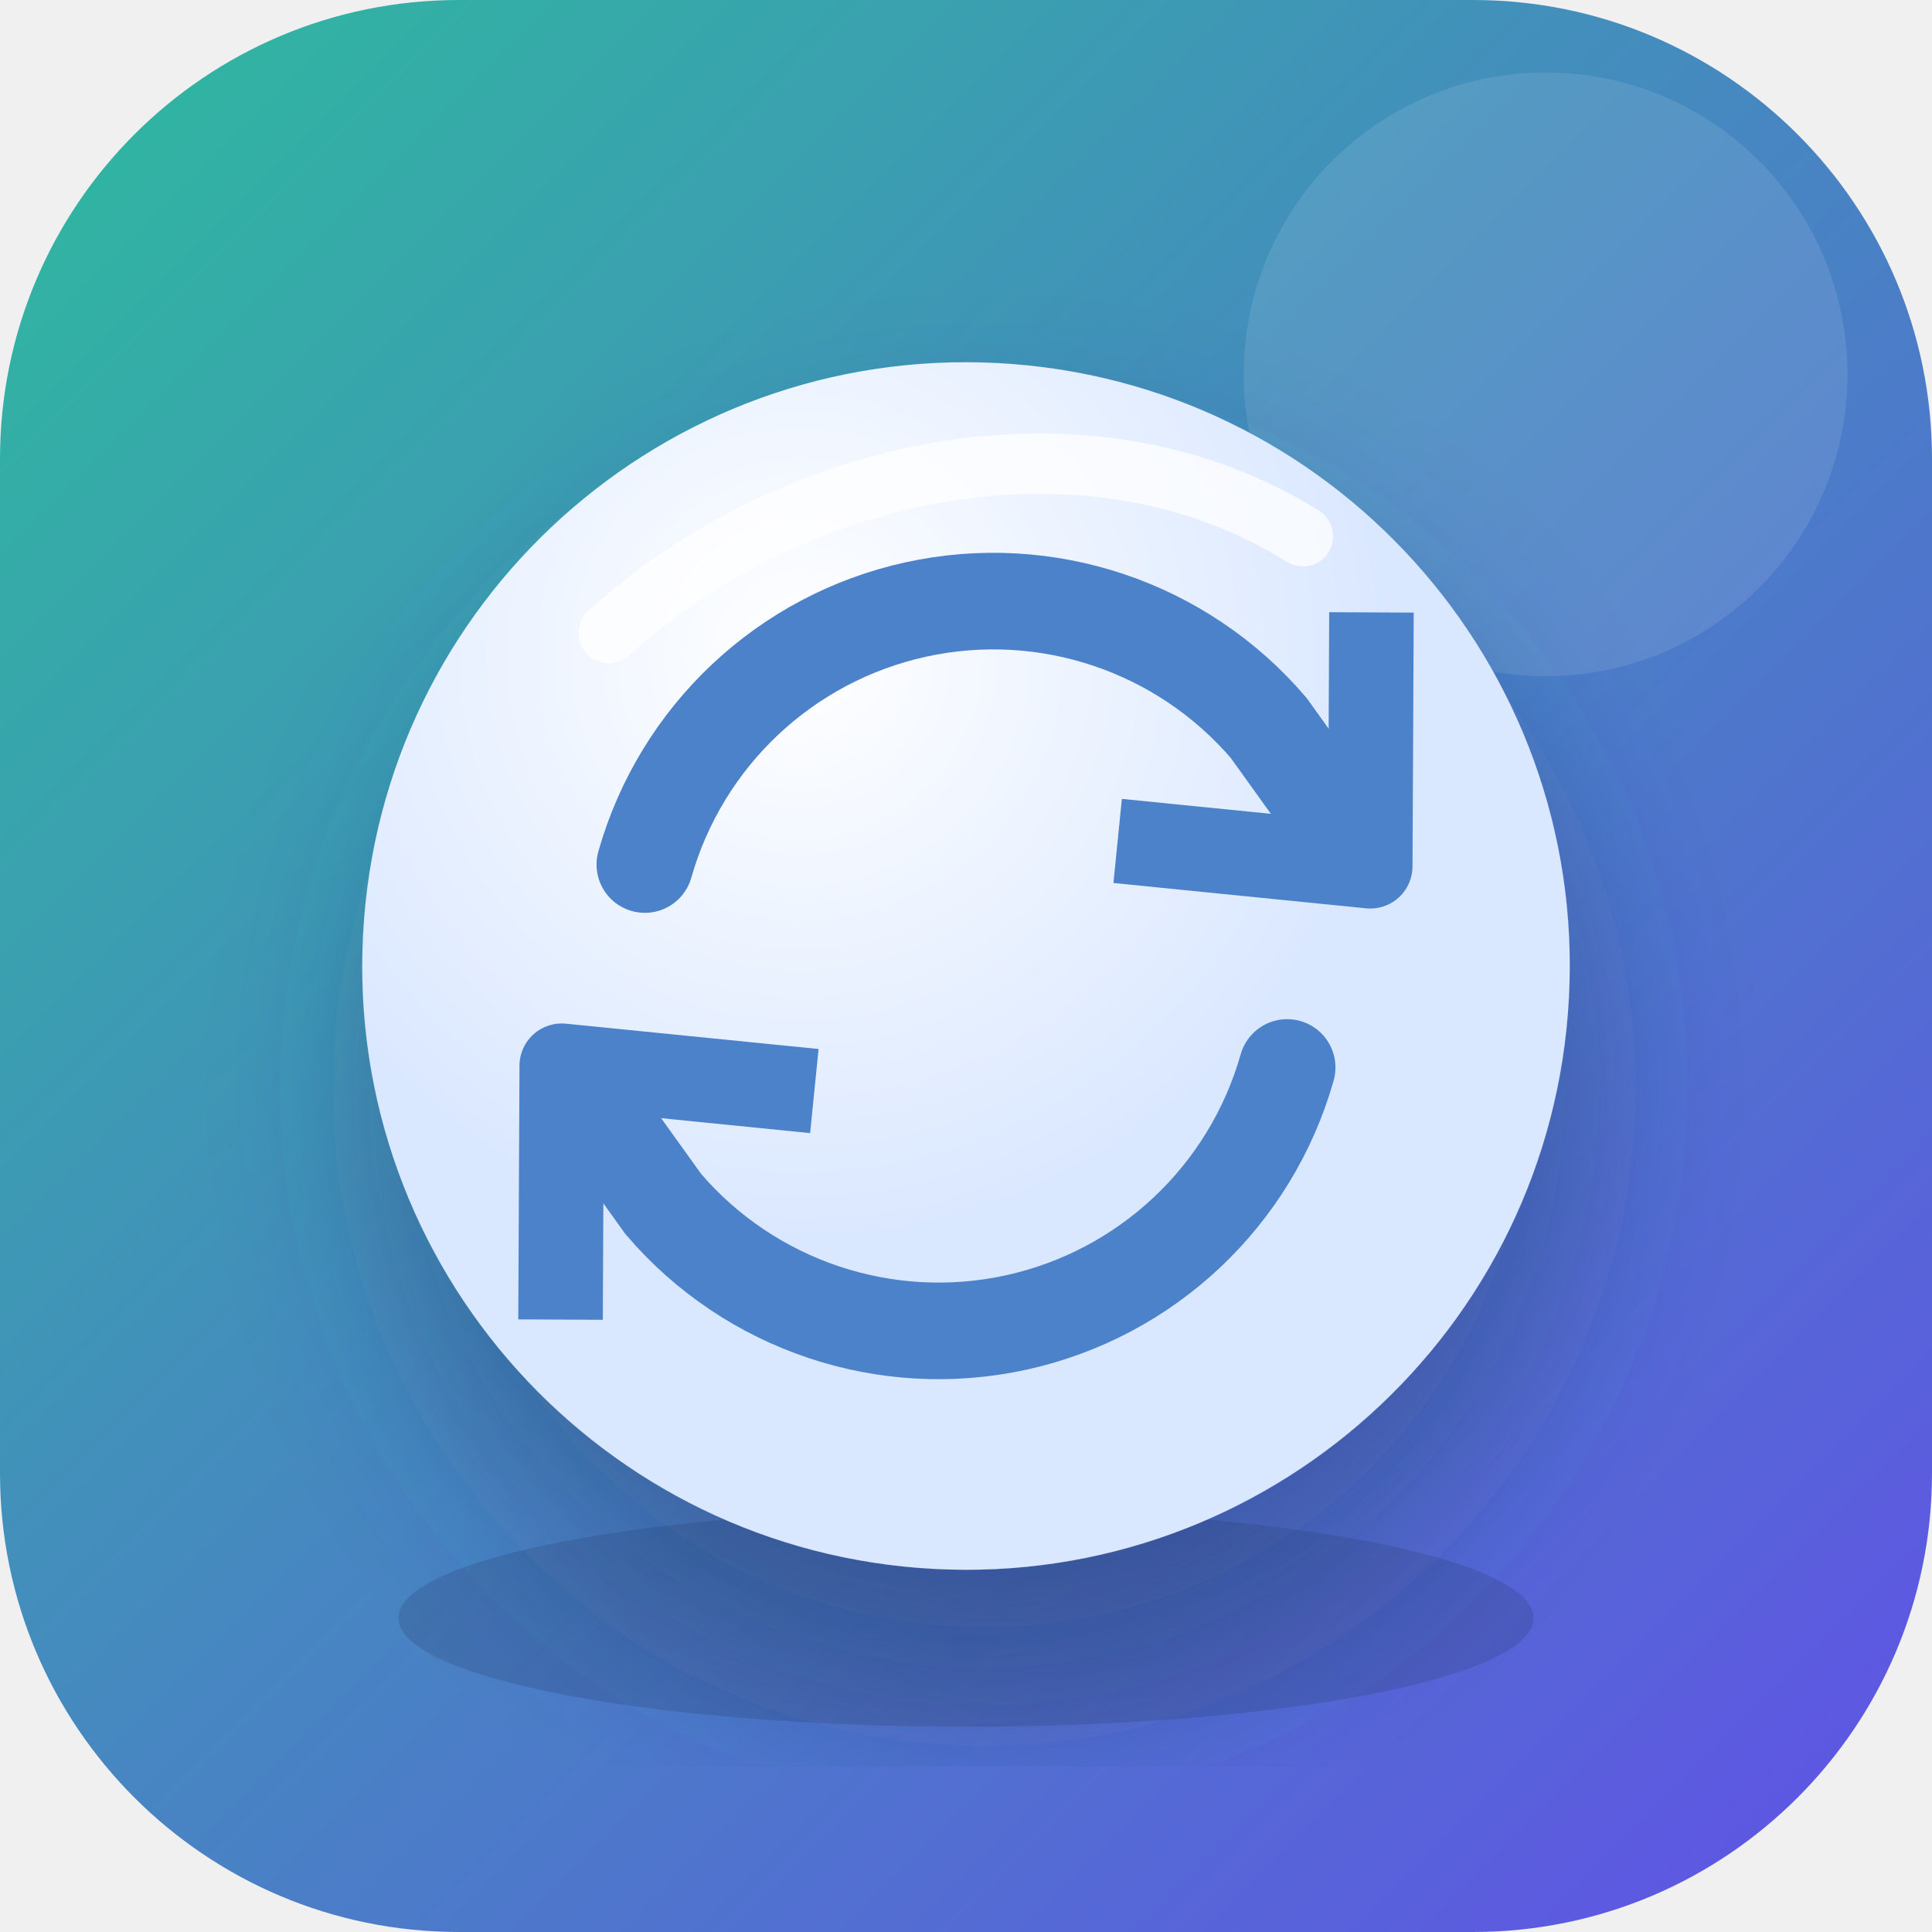
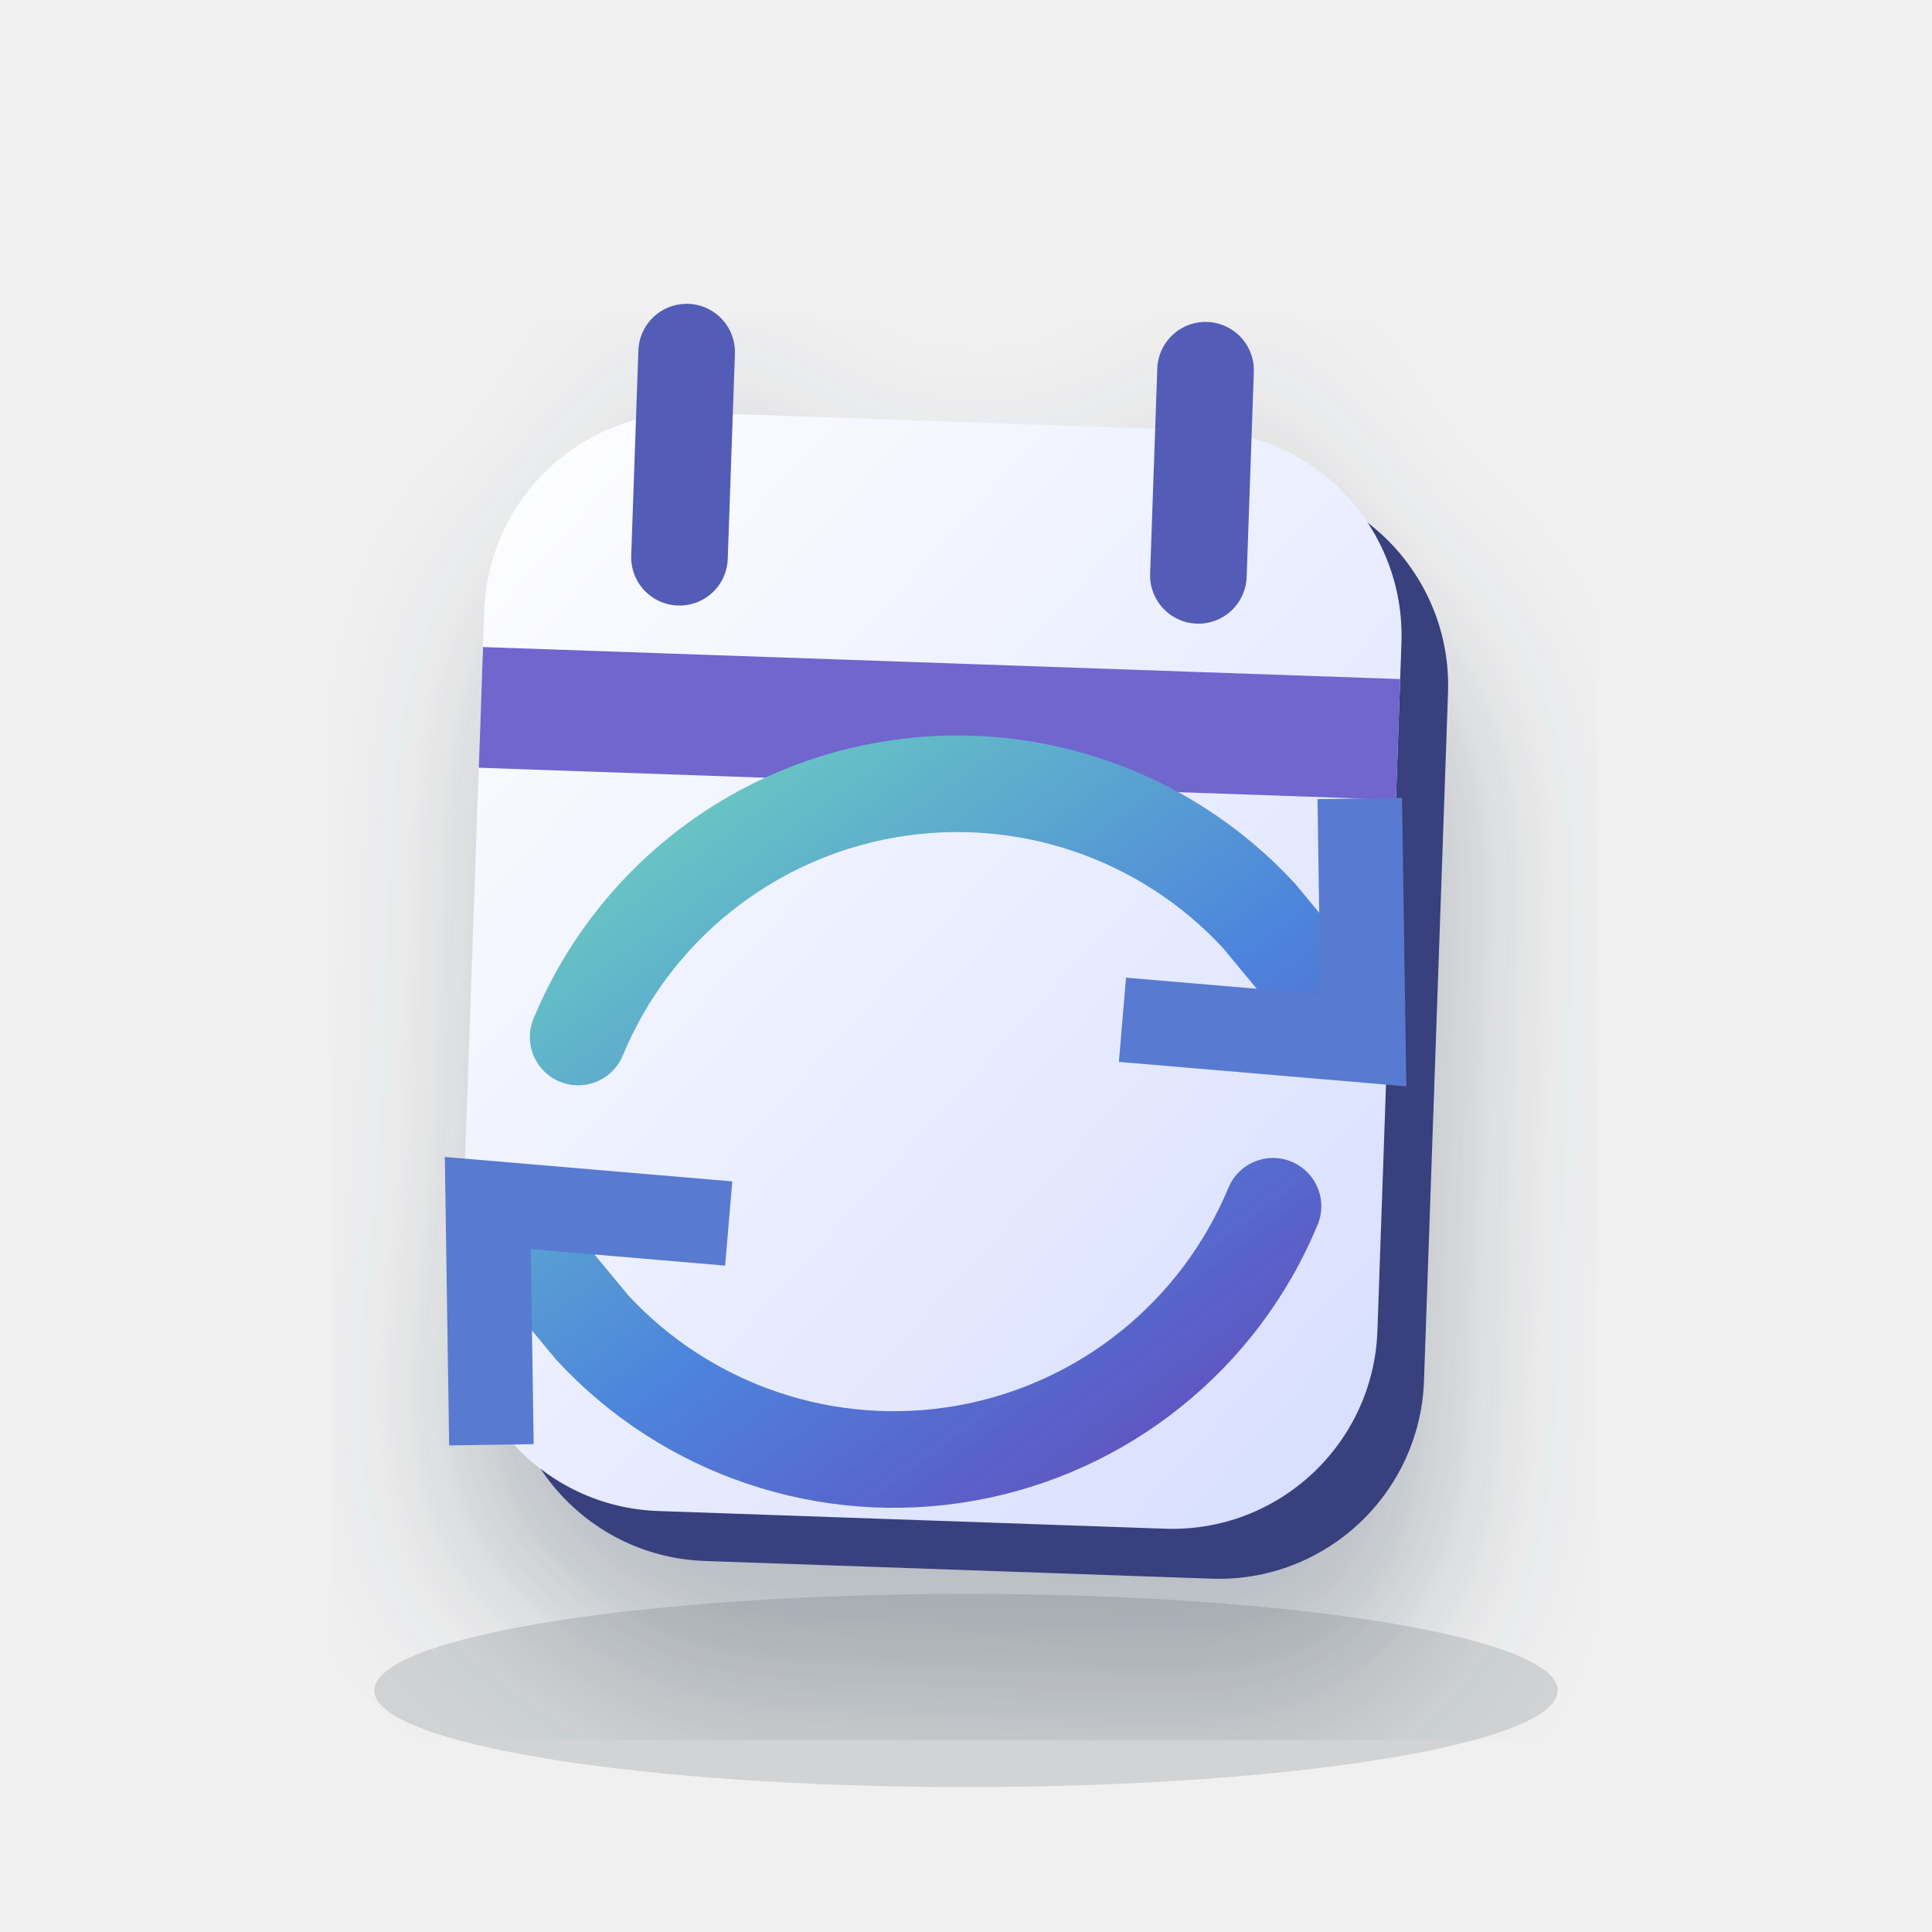
<svg xmlns="http://www.w3.org/2000/svg" viewBox="0 0 160 160">
  <defs>
-     <linearGradient id="bg" x2="1" y2="1">
-       <stop stop-color="#2dbb9d" />
-       <stop offset="1" stop-color="#6150e7" />
+     <linearGradient id="a" x2="1" y2="1">
+       <stop stop-color="#70d9bc" />
+       <stop offset=".55" stop-color="#4d84dc" />
+       <stop offset="1" stop-color="#6544b8" />
    </linearGradient>
-     <radialGradient id="o" cx="35%" cy="25%">
+     <linearGradient id="b" y2="1">
      <stop stop-color="#fff" />
-       <stop offset="1" stop-color="#d9e7ff" />
-     </radialGradient>
+       <stop offset="1" stop-color="#d6ddff" />
+     </linearGradient>
    <filter id="s">
-       <feDropShadow dy="10" stdDeviation="7" flood-color="#274776" flood-opacity=".42" />
+       <feDropShadow dy="10" stdDeviation="7" flood-color="#465467" flood-opacity=".34" />
    </filter>
  </defs>
-   <rect width="160" height="160" rx="38" fill="url(#bg)" />
-   <circle cx="128" cy="31" r="25" fill="#fff" opacity=".1" />
-   <ellipse cx="80" cy="134" rx="47" ry="9" fill="#263c69" opacity=".24" />
-   <g filter="url(#s)" transform="rotate(3 80 80)">
-     <circle cx="80" cy="80" r="50" fill="url(#o)" />
-     <path d="M53 73a30 30 0 0 1 51-14l8 10M107 87a30 30 0 0 1-51 14l-8-10" fill="none" stroke="#4b82c9" stroke-width="8" stroke-linecap="round" />
-     <path d="m112 49 1 21-21-1M48 111l-1-21 21 1" fill="none" stroke="#4b82c9" stroke-width="7" stroke-linejoin="round" />
-     <path d="M49 54c15-15 39-21 57-11" fill="none" stroke="#fff" stroke-width="5" stroke-linecap="round" opacity=".75" />
+   <ellipse cx="80" cy="140" rx="49" ry="8" fill="#555f65" opacity=".2" />
+   <g filter="url(#s)" transform="rotate(2 80 83)">
+     <rect x="43" y="39" width="76" height="91" rx="17" fill="#38417d" />
+     <rect x="39" y="35" width="76" height="91" rx="17" fill="url(#b)" />
+     <path d="M39 60h76" stroke="#7165ce" stroke-width="10" />
+     <path d="M55 47v-17M98 47v-17" stroke="#525db7" stroke-width="8" stroke-linecap="round" />
+     <path d="M48 87a34 34 0 0 1 56-12l8 9M106 99a34 34 0 0 1-56 12l-8-9" fill="none" stroke="url(#a)" stroke-width="8" stroke-linecap="round" />
+     <path d="m112 65 1 20-20-1M42 121l-1-20 20 1" fill="none" stroke="#587ad1" stroke-width="7" />
  </g>
</svg>
